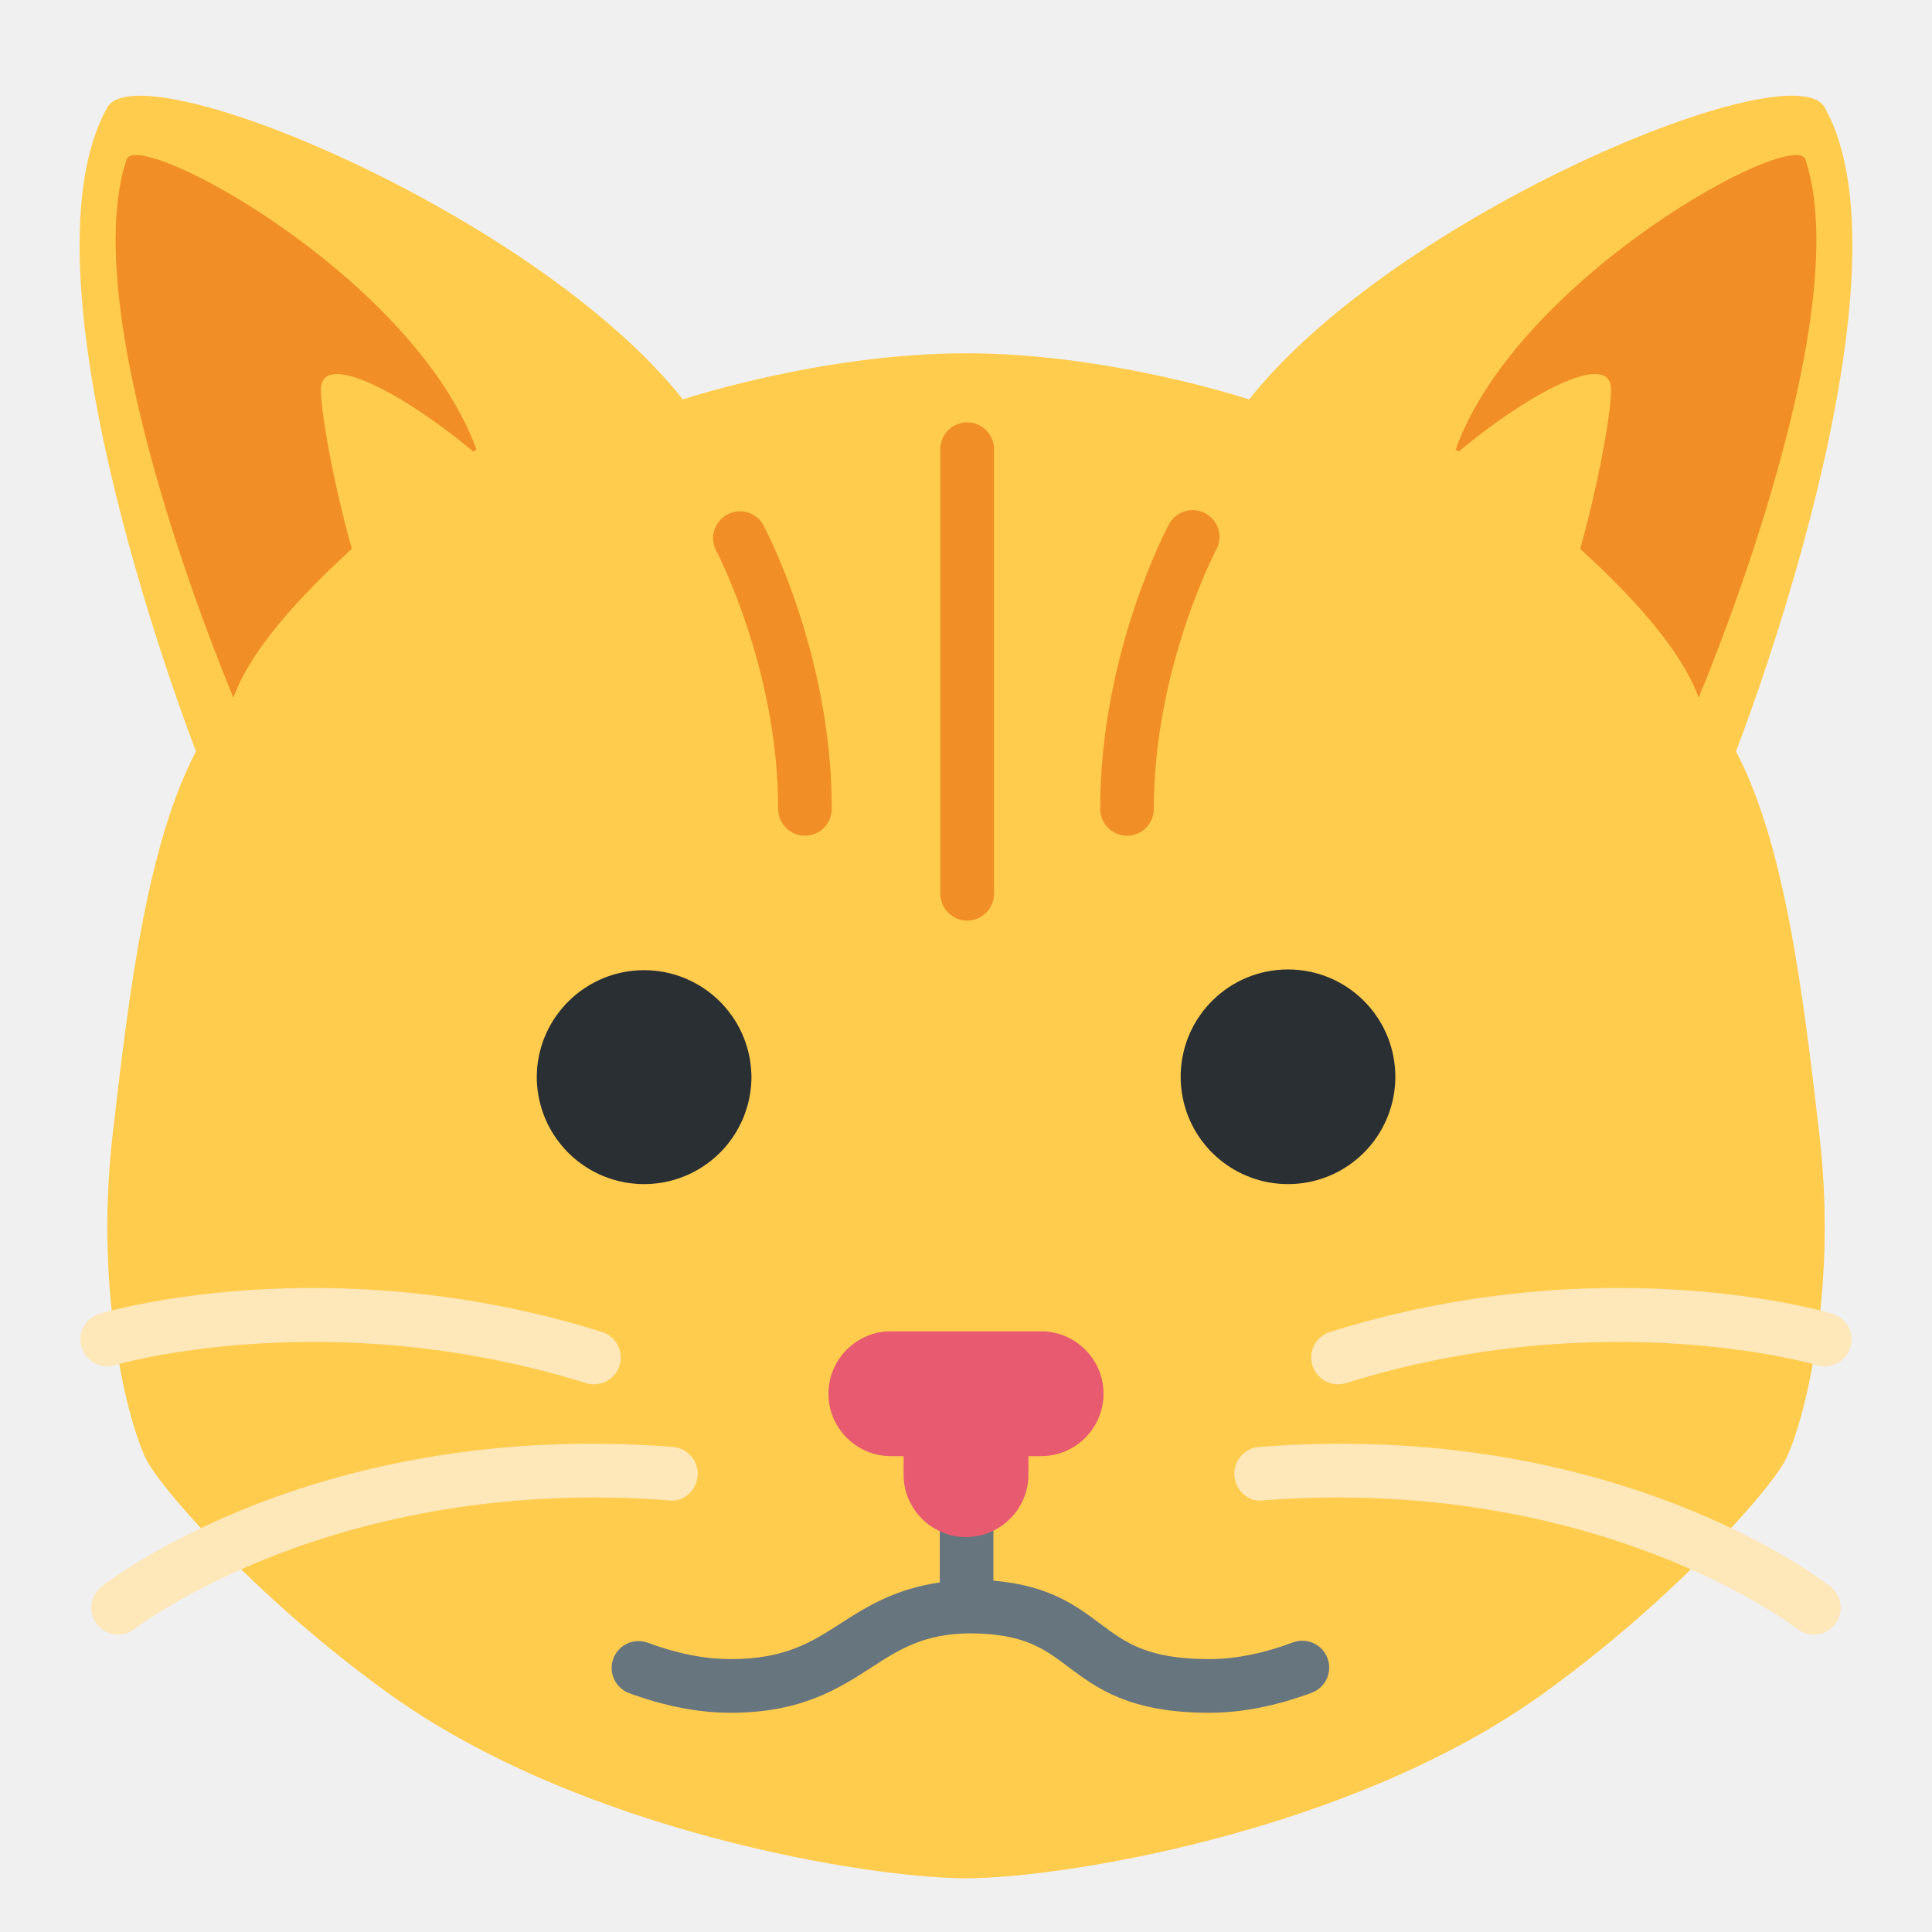
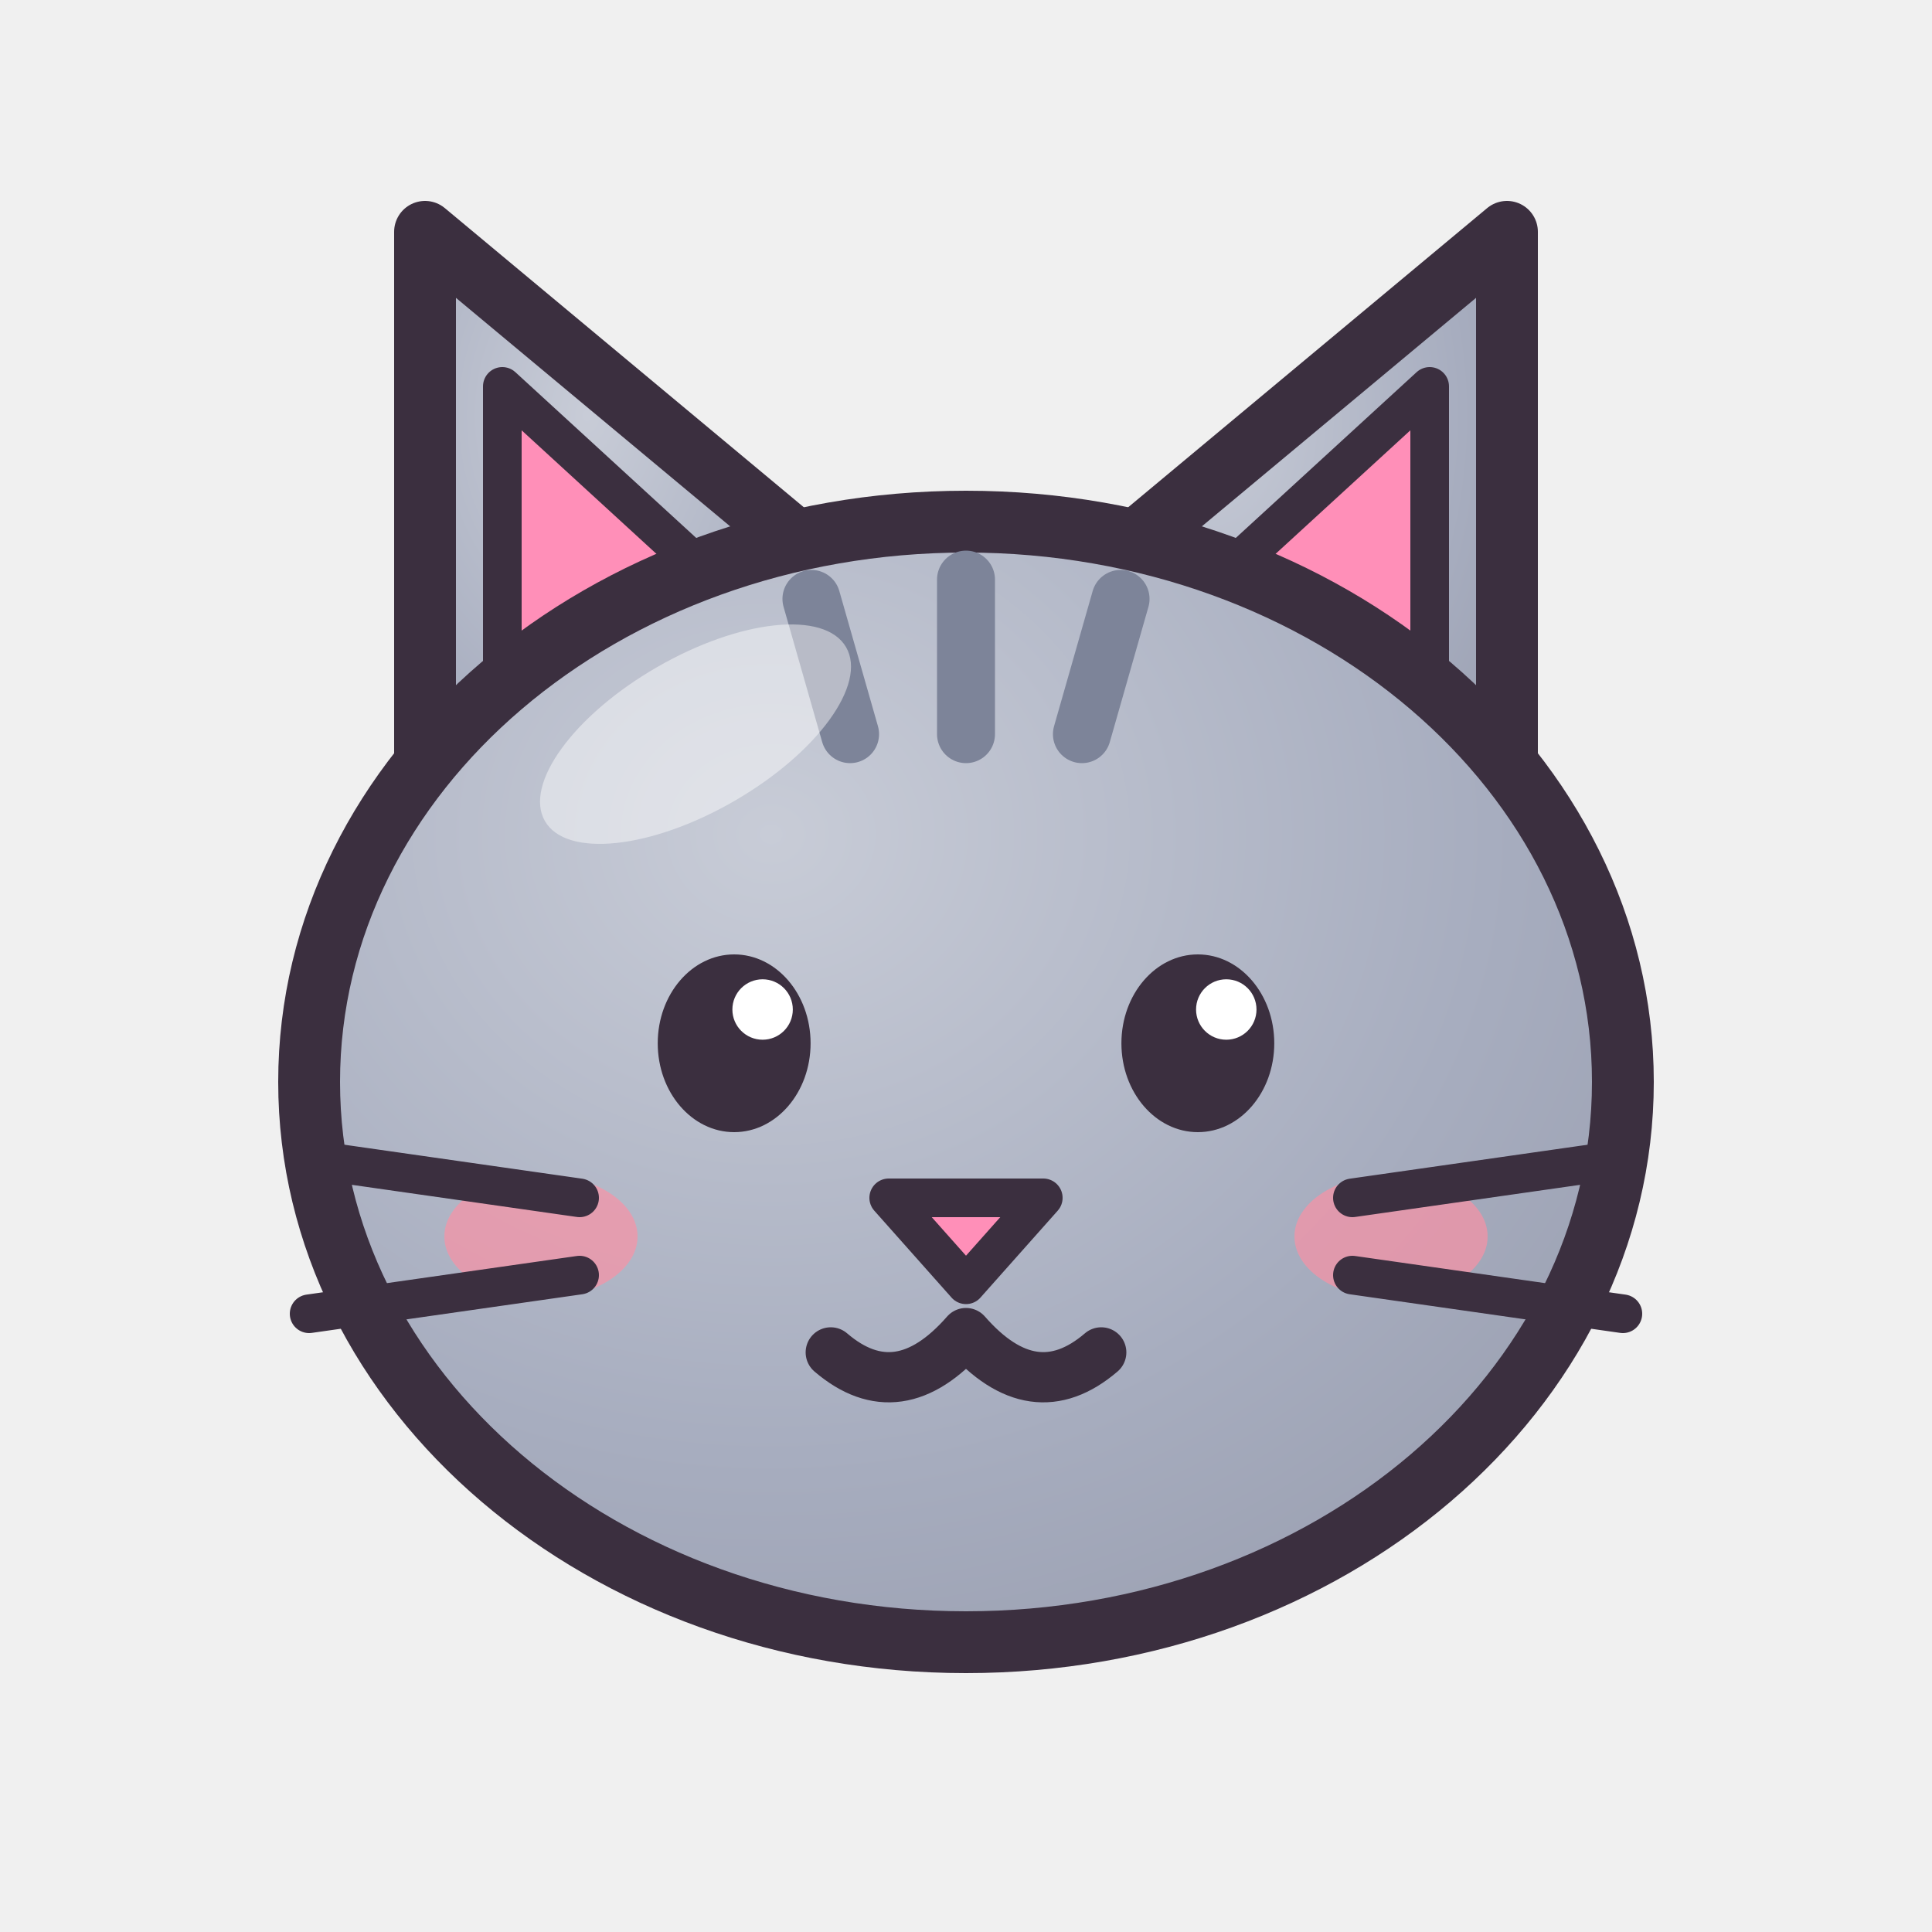
- <svg xmlns="http://www.w3.org/2000/svg" viewBox="0 0 36 36">
-   <path fill="#FFCC4D" d="M32.348 13.999s3.445-8.812 1.651-11.998c-.604-1.073-8 1.998-10.723 5.442 0 0-2.586-.86-5.276-.86s-5.276.86-5.276.86C10.001 3.999 2.605.928 2.001 2.001.207 5.187 3.652 13.999 3.652 13.999c-.897 1.722-1.233 4.345-1.555 7.16-.354 3.086.35 5.546.658 6.089.35.617 2.123 2.605 4.484 4.306 3.587 2.583 8.967 3.445 10.761 3.445s7.174-.861 10.761-3.445c2.361-1.701 4.134-3.689 4.484-4.306.308-.543 1.012-3.003.659-6.089-.324-2.814-.659-5.438-1.556-7.16z" />
-   <path fill="#F18F26" d="M2.359 2.971c.2-.599 5.348 2.173 6.518 5.404 0 0-3.808 2.624-4.528 4.624 0 0-2.99-7.028-1.99-10.028z" />
-   <path fill="#FFCC4D" d="M5.98 7.261c0-1.414 5.457 2.733 4.457 3.733s-1.255.72-2.255 1.72S5.98 8.261 5.98 7.261z" />
-   <path fill="#F18F26" d="M33.641 2.971c-.2-.599-5.348 2.173-6.518 5.404 0 0 3.808 2.624 4.528 4.624 0 0 2.99-7.028 1.99-10.028z" />
-   <path fill="#FFCC4D" d="M30.02 7.261c0-1.414-5.457 2.733-4.457 3.733s1.255.72 2.255 1.72 2.202-4.453 2.202-5.453z" />
-   <path fill="#292F33" d="M14.001 20.001a2 2 0 1 1-3.998 0A2 2 0 0 1 14 20zm11.998 0a2 2 0 1 1-3.998 0 2 2 0 0 1 3.998 0z" />
-   <path fill="#FEE7B8" d="M2.201 30.458a.5.5 0 0 1-.31-.892c.162-.127 4.02-3.12 10.648-2.605a.5.5 0 0 1 .46.536c-.021.275-.257.501-.537.46-6.233-.474-9.915 2.366-9.951 2.395a.516.516 0 0 1-.31.106zm8.868-4.663a.512.512 0 0 1-.149-.022c-4.79-1.497-8.737-.347-8.777-.336a.499.499 0 1 1-.288-.957c.173-.052 4.286-1.247 9.362.338a.5.5 0 0 1-.148.977zm22.73 4.663a.5.5 0 0 0 .31-.892c-.162-.127-4.02-3.12-10.648-2.605a.5.5 0 0 0-.46.536c.022.275.257.501.537.46 6.233-.474 9.915 2.366 9.951 2.395.093.07.202.106.31.106zm-8.868-4.663c.049 0 .1-.007.149-.022 4.79-1.497 8.737-.347 8.777-.336a.499.499 0 1 0 .288-.957c-.173-.052-4.286-1.247-9.362.338a.5.5 0 0 0 .148.977z" />
-   <path fill="#67757F" d="M24.736 30.898a.5.5 0 0 0-.643-.294c-.552.206-1.076.311-1.559.311-1.152 0-1.561-.306-2.033-.659-.451-.338-.956-.715-1.99-.803v-2.339a.5.5 0 0 0-1 0v2.373c-.81.115-1.346.439-1.816.743-.568.367-1.059.685-2.083.685-.482 0-1.006-.104-1.558-.311a.501.501 0 0 0-.35.938c.664.247 1.306.373 1.907.373 1.319 0 2.014-.449 2.627-.845.524-.339.98-.631 1.848-.635.992.008 1.358.278 1.815.621.538.403 1.147.859 2.633.859.601 0 1.244-.126 1.908-.373a.5.5 0 0 0 .294-.644z" />
-   <path fill="#E75A70" d="M19.4 24.807h-2.8c-.64 0-1.163.523-1.163 1.163 0 .639.523 1.163 1.163 1.163h.237v.345c0 .639.523 1.163 1.163 1.163s1.163-.523 1.163-1.163v-.345h.237c.639 0 1.163-.523 1.163-1.163s-.524-1.163-1.163-1.163z" />
-   <path fill="#F18F26" d="M18.022 17.154a.5.5 0 0 1-.5-.5V8.37a.5.5 0 0 1 1 0v8.284c0 .277-.223.5-.5.5zM21 15.572a.5.5 0 0 1-.5-.5c0-2.882 1.232-5.21 1.285-5.308a.5.5 0 0 1 .881.473c-.012.021-1.166 2.213-1.166 4.835a.5.5 0 0 1-.5.5zm-6 0a.5.5 0 0 1-.5-.5c0-2.623-1.155-4.814-1.167-4.835a.501.501 0 0 1 .881-.473c.053.098 1.285 2.426 1.285 5.308a.499.499 0 0 1-.499.5z" />
+ <svg xmlns="http://www.w3.org/2000/svg" viewBox="0 0 100 100">
+   <defs>
+     <radialGradient id="g0" cx="0.35" cy="0.28" r="0.85">
+       <stop offset="0" stop-color="#c8ccd7" />
+       <stop offset="0.65" stop-color="#a7adbf" />
+       <stop offset="1" stop-color="#9a9fb0" />
+     </radialGradient>
+   </defs>
+   <path d="M22 46 L22 12 L46 32 Z" fill="url(#g0)" stroke="#3b2f3f" stroke-width="3.2" stroke-linejoin="round" stroke-linecap="round" />
+   <path d="M78 46 L78 12 L54 32 Z" fill="url(#g0)" stroke="#3b2f3f" stroke-width="3.2" stroke-linejoin="round" stroke-linecap="round" />
+   <path d="M26 36 L26 20 L38 31 Z" fill="#ff8fb8" stroke="#3b2f3f" stroke-width="2" stroke-linejoin="round" stroke-linecap="round" />
+   <path d="M74 36 L74 20 L62 31 Z" fill="#ff8fb8" stroke="#3b2f3f" stroke-width="2" stroke-linejoin="round" stroke-linecap="round" />
+   <ellipse cx="50" cy="56" rx="34" ry="29" fill="url(#g0)" stroke="#3b2f3f" stroke-width="3.2" stroke-linejoin="round" stroke-linecap="round" />
+   <path d="M50 30 L50 38 M42 31 L44 38 M58 31 L56 38" fill="none" stroke="#7d8499" stroke-width="3" stroke-linecap="round" stroke-linejoin="round" />
+   <ellipse cx="38" cy="54" rx="3.956" ry="4.6" fill="#3b2f3f" stroke-linejoin="round" stroke-linecap="round" />
+   <circle cx="39.472" cy="52.252" r="1.564" fill="#ffffff" stroke-linejoin="round" stroke-linecap="round" />
+   <ellipse cx="62" cy="54" rx="3.956" ry="4.6" fill="#3b2f3f" stroke-linejoin="round" stroke-linecap="round" />
+   <circle cx="63.472" cy="52.252" r="1.564" fill="#ffffff" stroke-linejoin="round" stroke-linecap="round" />
+   <ellipse cx="28" cy="64" rx="5" ry="3.2" fill="#ff8fa3" stroke-linejoin="round" stroke-linecap="round" opacity="0.65" />
+   <ellipse cx="72" cy="64" rx="5" ry="3.2" fill="#ff8fa3" stroke-linejoin="round" stroke-linecap="round" opacity="0.65" />
+   <path d="M46 62 L54 62 L50 66.5 Z" fill="#ff8fb8" stroke="#3b2f3f" stroke-width="2" stroke-linejoin="round" stroke-linecap="round" />
+   <path d="M43 70 Q46.5 73 50 69 Q53.5 73 57 70" fill="none" stroke="#3b2f3f" stroke-width="2.6" stroke-linecap="round" stroke-linejoin="round" />
+   <path d="M16 60 L30 62 M16 68 L30 66 M84 60 L70 62 M84 68 L70 66" fill="none" stroke="#3b2f3f" stroke-width="2" stroke-linecap="round" stroke-linejoin="round" />
+   <ellipse cx="36" cy="38" rx="9" ry="4" fill="#ffffff" opacity="0.45" transform="rotate(-30 36 38)" />
</svg>
